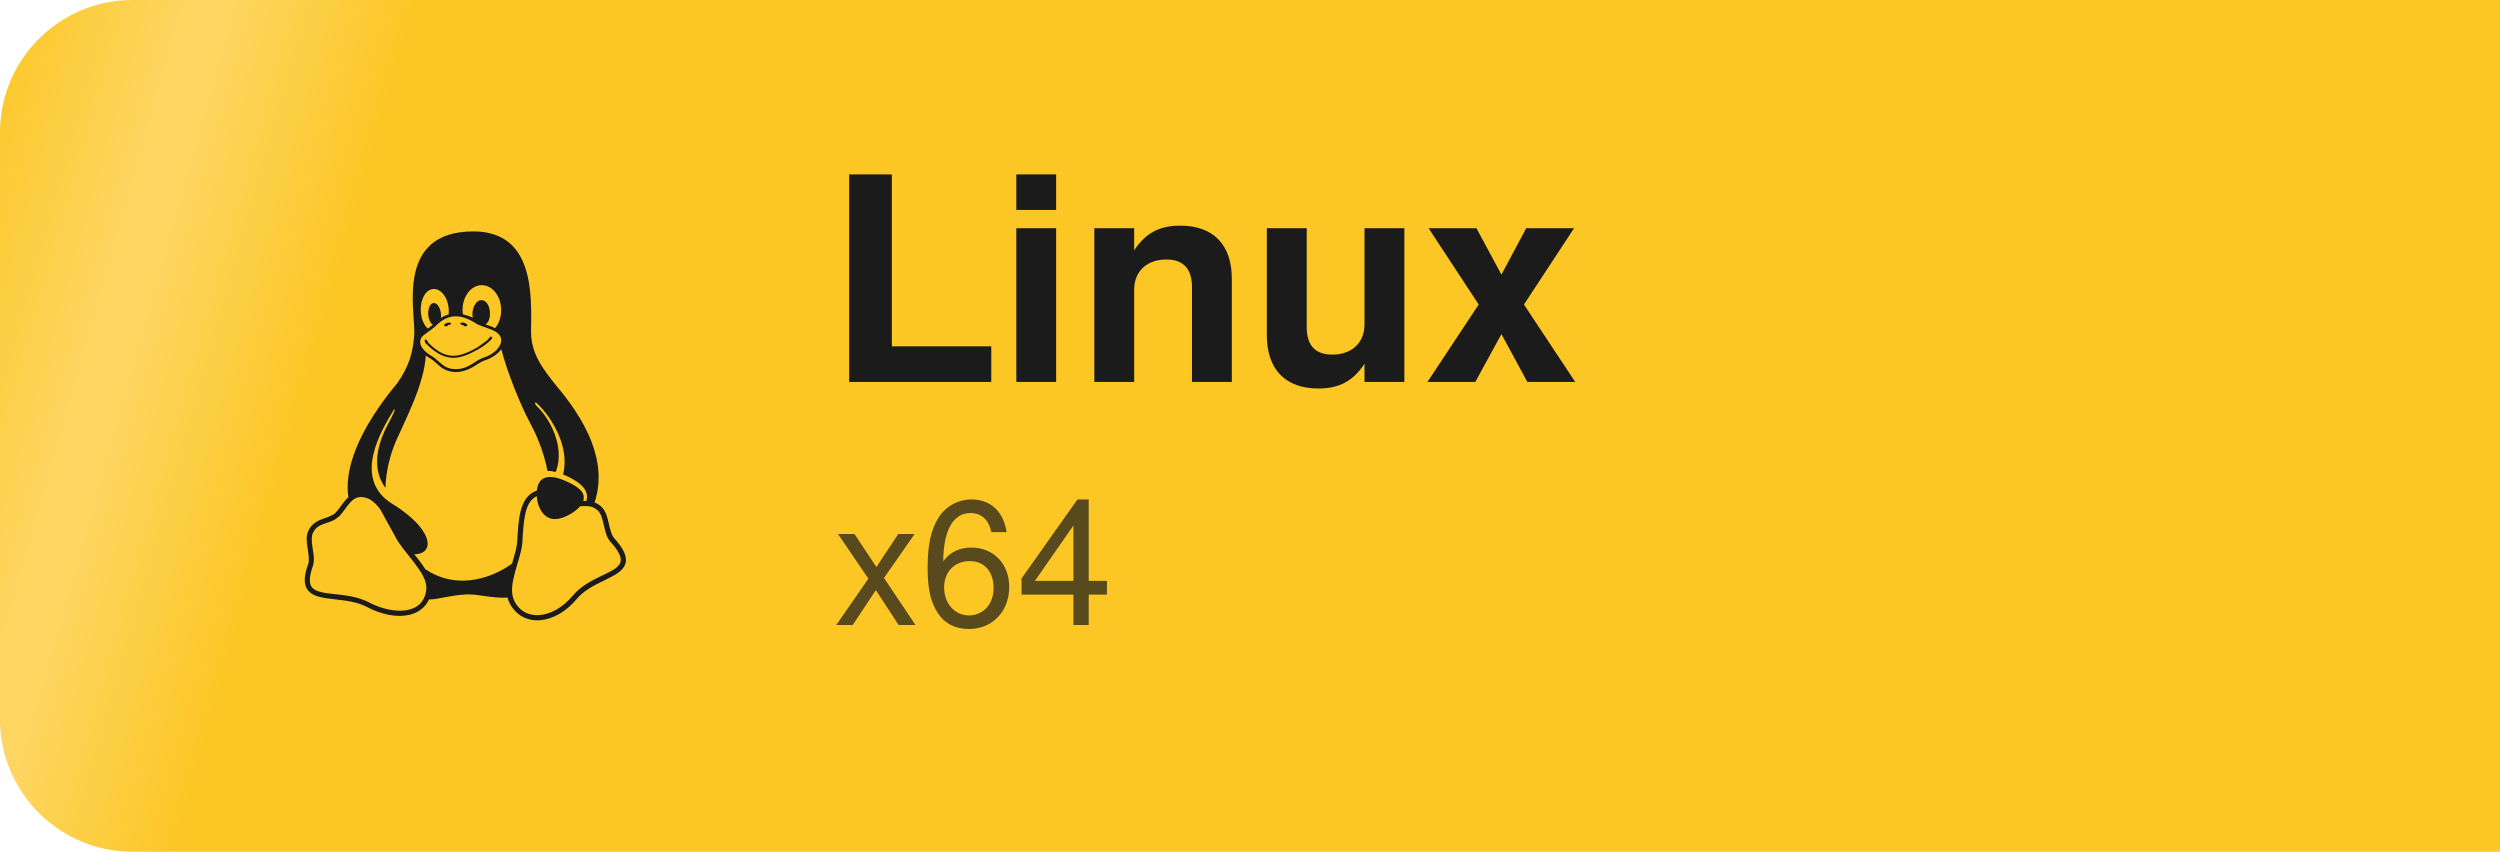
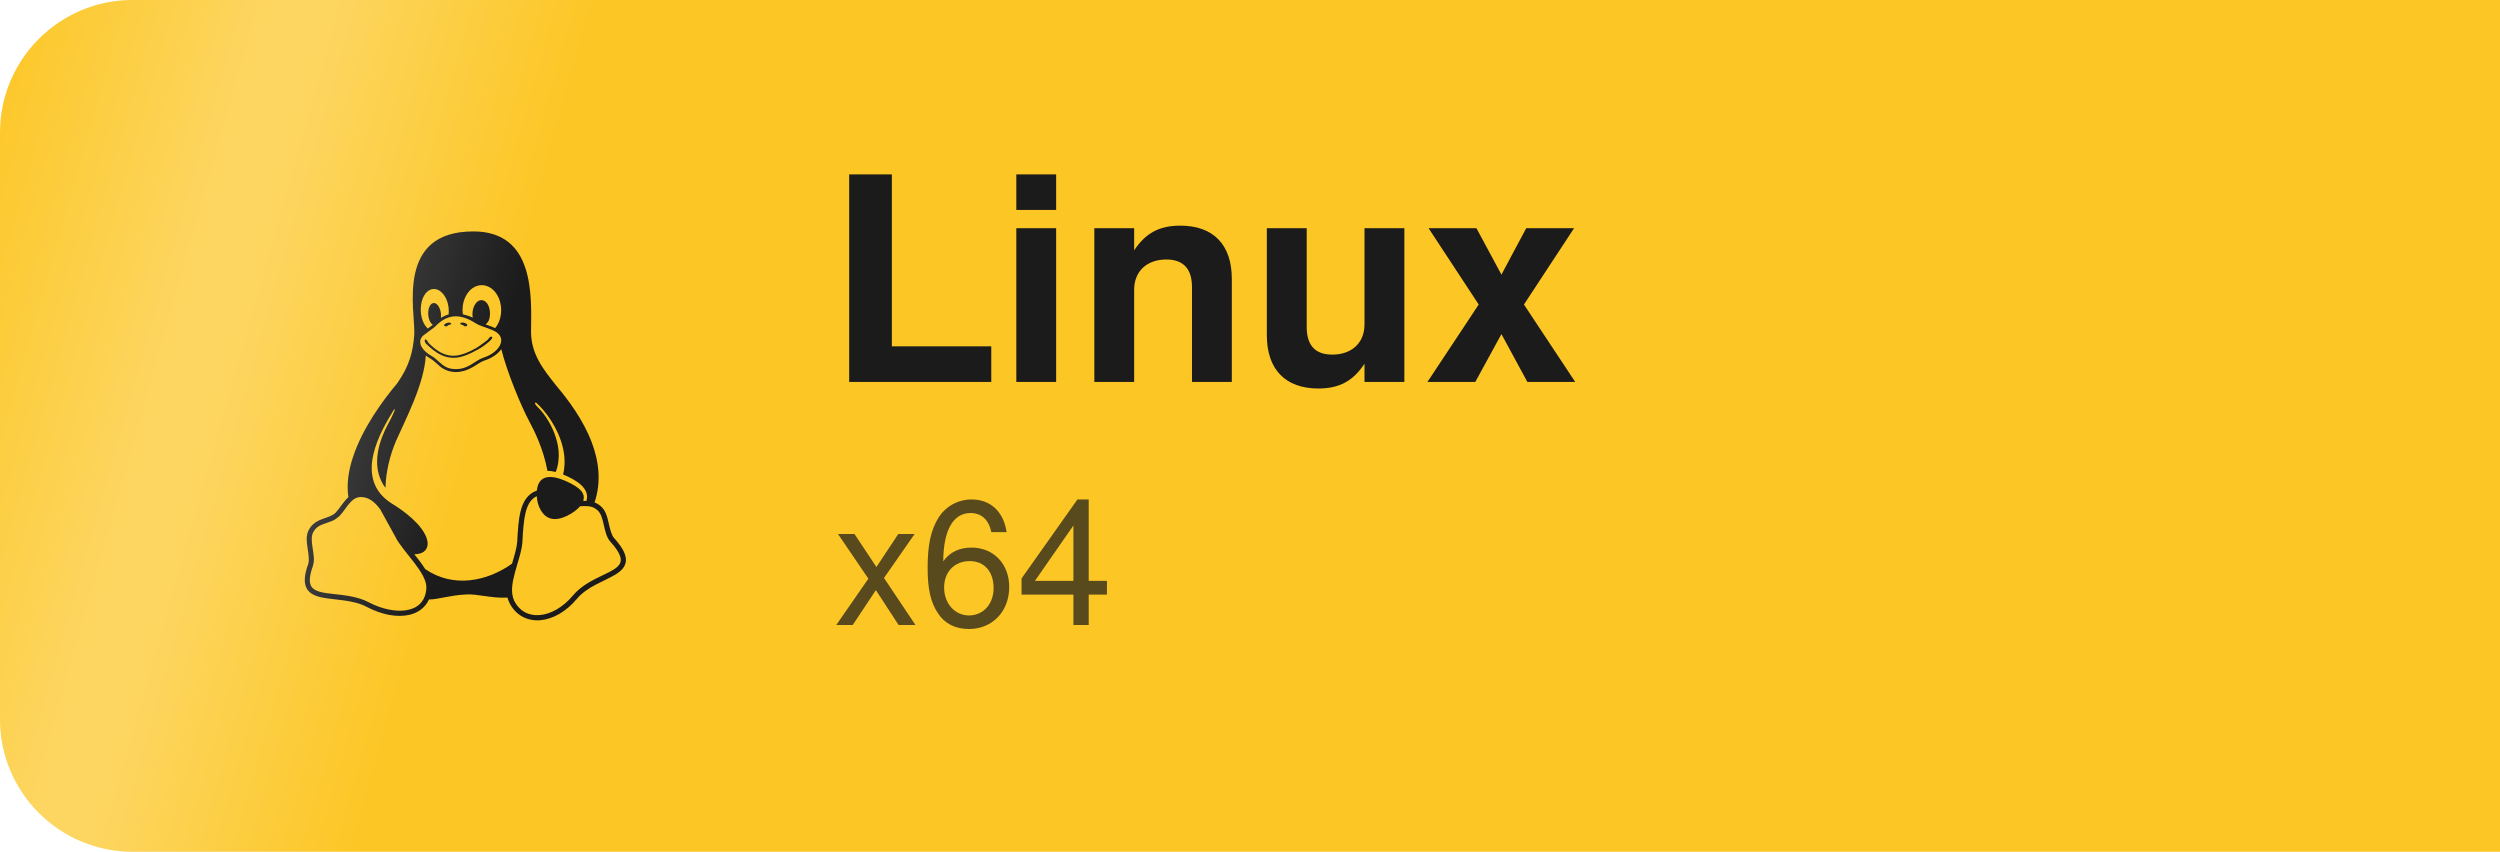
<svg xmlns="http://www.w3.org/2000/svg" viewBox="0 0 720 245.3" width="720" height="245.3" role="img" aria-label="Download for Linux">
  <defs>
    <clipPath id="edge">
      <path d="M38.2,0 H720 V245.3 H38.2 A38.2,38.2 0 0 1 0,207.1 V38.2 A38.2,38.2 0 0 1 38.2,0 Z" />
    </clipPath>
    <linearGradient id="sheen" x1="0" y1="0" x2="1" y2="0">
      <stop offset="0" stop-color="#fff" stop-opacity="0" />
      <stop offset="0.45" stop-color="#fff" stop-opacity="0.28" />
      <stop offset="0.55" stop-color="#fff" stop-opacity="0.28" />
      <stop offset="1" stop-color="#fff" stop-opacity="0" />
    </linearGradient>
  </defs>
  <style>
    @keyframes pass {
-       0%       { transform: translateX(-226.6px); }
-       11.03%   { transform: translateX(946.6px); }
-       100%     { transform: translateX(946.6px); }
+       0%       { transform: translateX(-278.2px); }
+       10.55%   { transform: translateX(998.2px); }
+       100%     { transform: translateX(998.2px); }
    }
-     .band { animation: pass 11.526s linear 2.081s infinite backwards; }
+     .band { animation: pass 9.206s linear 1.501s infinite backwards; }
    @media (prefers-reduced-motion: reduce) {
      .band { animation: none; opacity: 0; }
    }
  </style>
  <path d="M38.2,0 H720 V245.3 H38.2 A38.2,38.2 0 0 1 0,207.1 V38.2 A38.2,38.2 0 0 1 38.2,0 Z" fill="#fcc624" />
  <g transform="translate(85.0 66.65) scale(0.21875)" fill="#1b1b1b">
    <path d="M220.8 123.3c1 .5 1.8 1.7 3 1.7 1.1 0 2.8-.4 2.9-1.5.2-1.4-1.9-2.3-3.2-2.9-1.7-.7-3.9-1-5.5-.1-.4.2-.8.7-.6 1.1.3 1.3 2.3 1.1 3.4 1.7zm-21.9 1.7c1.2 0 2-1.2 3-1.7 1.1-.6 3.1-.4 3.5-1.6.2-.4-.2-.9-.6-1.1-1.6-.9-3.8-.6-5.5.1-1.3.6-3.4 1.5-3.2 2.9.1 1 1.8 1.5 2.8 1.4zM420 403.8c-3.6-4-5.3-11.6-7.2-19.7-1.8-8.1-3.9-16.8-10.5-22.4-1.3-1.1-2.6-2.1-4-2.9-1.3-.8-2.7-1.5-4.1-2 9.2-27.3 5.6-54.5-3.7-79.1-11.4-30.1-31.3-56.4-46.5-74.4-17.1-21.5-33.7-41.9-33.4-72C311.1 85.4 315.7.1 234.8 0 132.4-.2 158 103.4 156.9 135.2c-1.7 23.4-6.4 41.8-22.5 64.7-18.9 22.5-45.5 58.8-58.1 96.7-6 17.9-8.8 36.1-6.2 53.3-6.5 5.8-11.4 14.7-16.6 20.2-4.2 4.3-10.3 5.9-17 8.3s-14 6-18.5 14.5c-2.1 3.9-2.8 8.1-2.8 12.4 0 3.9.6 7.9 1.2 11.8 1.2 8.1 2.5 15.7.8 20.8-5.2 14.4-5.9 24.4-2.2 31.7 3.8 7.3 11.4 10.5 20.1 12.3 17.3 3.6 40.8 2.7 59.3 12.5 19.8 10.4 39.9 14.1 55.9 10.4 11.6-2.6 21.1-9.6 25.9-20.2 12.5-.1 26.3-5.4 48.3-6.6 14.9-1.2 33.6 5.3 55.1 4.1.6 2.3 1.4 4.6 2.5 6.7v.1c8.3 16.7 23.8 24.3 40.3 23 16.6-1.3 34.1-11 48.3-27.9 13.6-16.4 36-23.2 50.9-32.2 7.4-4.5 13.4-10.1 13.9-18.3.4-8.2-4.4-17.3-15.5-29.7zM223.7 87.3c9.8-22.2 34.2-21.8 44-.4 6.5 14.2 3.6 30.9-4.3 40.4-1.6-.8-5.9-2.6-12.6-4.9 1.1-1.2 3.1-2.7 3.9-4.6 4.8-11.8-.2-27-9.1-27.3-7.3-.5-13.9 10.8-11.8 23-4.1-2-9.4-3.5-13-4.4-1-6.9-.3-14.6 2.9-21.8zM183 75.8c10.1 0 20.8 14.2 19.1 33.5-3.5 1-7.1 2.5-10.2 4.6 1.2-8.9-3.3-20.1-9.6-19.6-8.4.7-9.8 21.2-1.8 28.1 1 .8 1.9-.2-5.9 5.5-15.6-14.6-10.5-52.1 8.4-52.1zm-13.6 60.7c6.2-4.6 13.6-10 14.1-10.5 4.7-4.4 13.5-14.2 27.9-14.2 7.1 0 15.6 2.3 25.9 8.9 6.3 4.1 11.3 4.4 22.6 9.3 8.4 3.5 13.7 9.7 10.5 18.2-2.6 7.1-11 14.4-22.7 18.1-11.1 3.6-19.8 16-38.2 14.9-3.9-.2-7-1-9.6-2.1-8-3.5-12.2-10.4-20-15-8.6-4.8-13.2-10.4-14.7-15.3-1.4-4.9 0-9 4.2-12.3zm3.3 334c-2.7 35.1-43.9 34.4-75.3 18-29.9-15.8-68.6-6.5-76.5-21.9-2.4-4.7-2.4-12.7 2.6-26.4v-.2c2.4-7.6.6-16-.6-23.9-1.2-7.8-1.8-15 .9-20 3.5-6.7 8.5-9.1 14.8-11.3 10.3-3.7 11.8-3.4 19.6-9.9 5.5-5.7 9.5-12.9 14.3-18 5.1-5.5 10-8.1 17.7-6.9 8.1 1.2 15.1 6.8 21.9 16l19.6 35.6c9.5 19.9 43.1 48.4 41 68.9zm-1.4-25.9c-4.1-6.6-9.6-13.6-14.4-19.6 7.1 0 14.2-2.2 16.7-8.9 2.3-6.2 0-14.9-7.4-24.9-13.5-18.2-38.3-32.5-38.3-32.5-13.5-8.4-21.1-18.7-24.6-29.9s-3-23.3-.3-35.2c5.2-22.9 18.6-45.2 27.2-59.2 2.3-1.7.8 3.2-8.7 20.8-8.5 16.1-24.4 53.3-2.6 82.4.6-20.7 5.5-41.8 13.8-61.5 12-27.4 37.3-74.9 39.3-112.7 1.1.8 4.6 3.2 6.2 4.1 4.6 2.7 8.1 6.7 12.6 10.3 12.4 10 28.5 9.2 42.4 1.2 6.2-3.5 11.2-7.5 15.9-9 9.9-3.1 17.8-8.6 22.3-15 7.7 30.4 25.7 74.3 37.2 95.7 6.1 11.4 18.3 35.5 23.6 64.6 3.3-.1 7 .4 10.9 1.4 13.8-35.7-11.7-74.2-23.3-84.9-4.7-4.6-4.9-6.6-2.6-6.5 12.6 11.2 29.2 33.7 35.2 59 2.8 11.6 3.3 23.7.4 35.7 16.4 6.8 35.9 17.9 30.7 34.8-2.2-.1-3.2 0-4.2 0 3.2-10.1-3.9-17.6-22.8-26.1-19.6-8.6-36-8.6-38.3 12.5-12.1 4.2-18.3 14.7-21.4 27.3-2.8 11.2-3.6 24.7-4.4 39.9-.5 7.7-3.6 18-6.8 29-32.1 22.9-76.7 32.9-114.3 7.2zm257.4-11.5c-.9 16.8-41.2 19.9-63.2 46.5-13.2 15.7-29.4 24.4-43.6 25.5s-26.5-4.8-33.7-19.3c-4.7-11.1-2.4-23.1 1.1-36.3 3.7-14.2 9.2-28.8 9.9-40.6.8-15.2 1.7-28.5 4.2-38.7 2.6-10.3 6.6-17.2 13.7-21.1.3-.2.7-.3 1-.5.8 13.2 7.3 26.6 18.8 29.5 12.6 3.3 30.7-7.5 38.4-16.3 9-.3 15.7-.9 22.6 5.1 9.9 8.5 7.1 30.3 17.1 41.6 10.6 11.6 14 19.5 13.7 24.6zM173.3 148.7c2 1.9 4.7 4.5 8 7.1 6.6 5.2 15.8 10.6 27.3 10.6 11.6 0 22.5-5.9 31.8-10.8 4.9-2.6 10.9-7 14.8-10.4s5.9-6.3 3.1-6.6-2.6 2.6-6 5.1c-4.4 3.2-9.7 7.4-13.9 9.8-7.4 4.2-19.5 10.2-29.9 10.2s-18.7-4.8-24.9-9.7c-3.1-2.5-5.7-5-7.7-6.9-1.5-1.4-1.9-4.6-4.3-4.9-1.4-.1-1.8 3.7 1.7 6.5z" />
  </g>
  <text x="238" y="110" font-family="-apple-system, BlinkMacSystemFont, 'Segoe UI', Helvetica, Arial, sans-serif" font-size="82" font-weight="700" fill="#1b1b1b">Linux</text>
  <text x="240" y="180" font-family="-apple-system, BlinkMacSystemFont, 'Segoe UI', Helvetica, Arial, sans-serif" font-size="50" font-weight="400" fill="#1b1b1b" fill-opacity="0.72">x64</text>
  <g clip-path="url(#edge)">
    <g class="band">
-       <rect x="0" y="-60" width="121.8" height="365.3" fill="url(#sheen)" transform="skewX(-16)" />
+       <rect x="0" y="-60" width="173.4" height="365.3" fill="url(#sheen)" transform="skewX(-16)" />
    </g>
  </g>
</svg>
